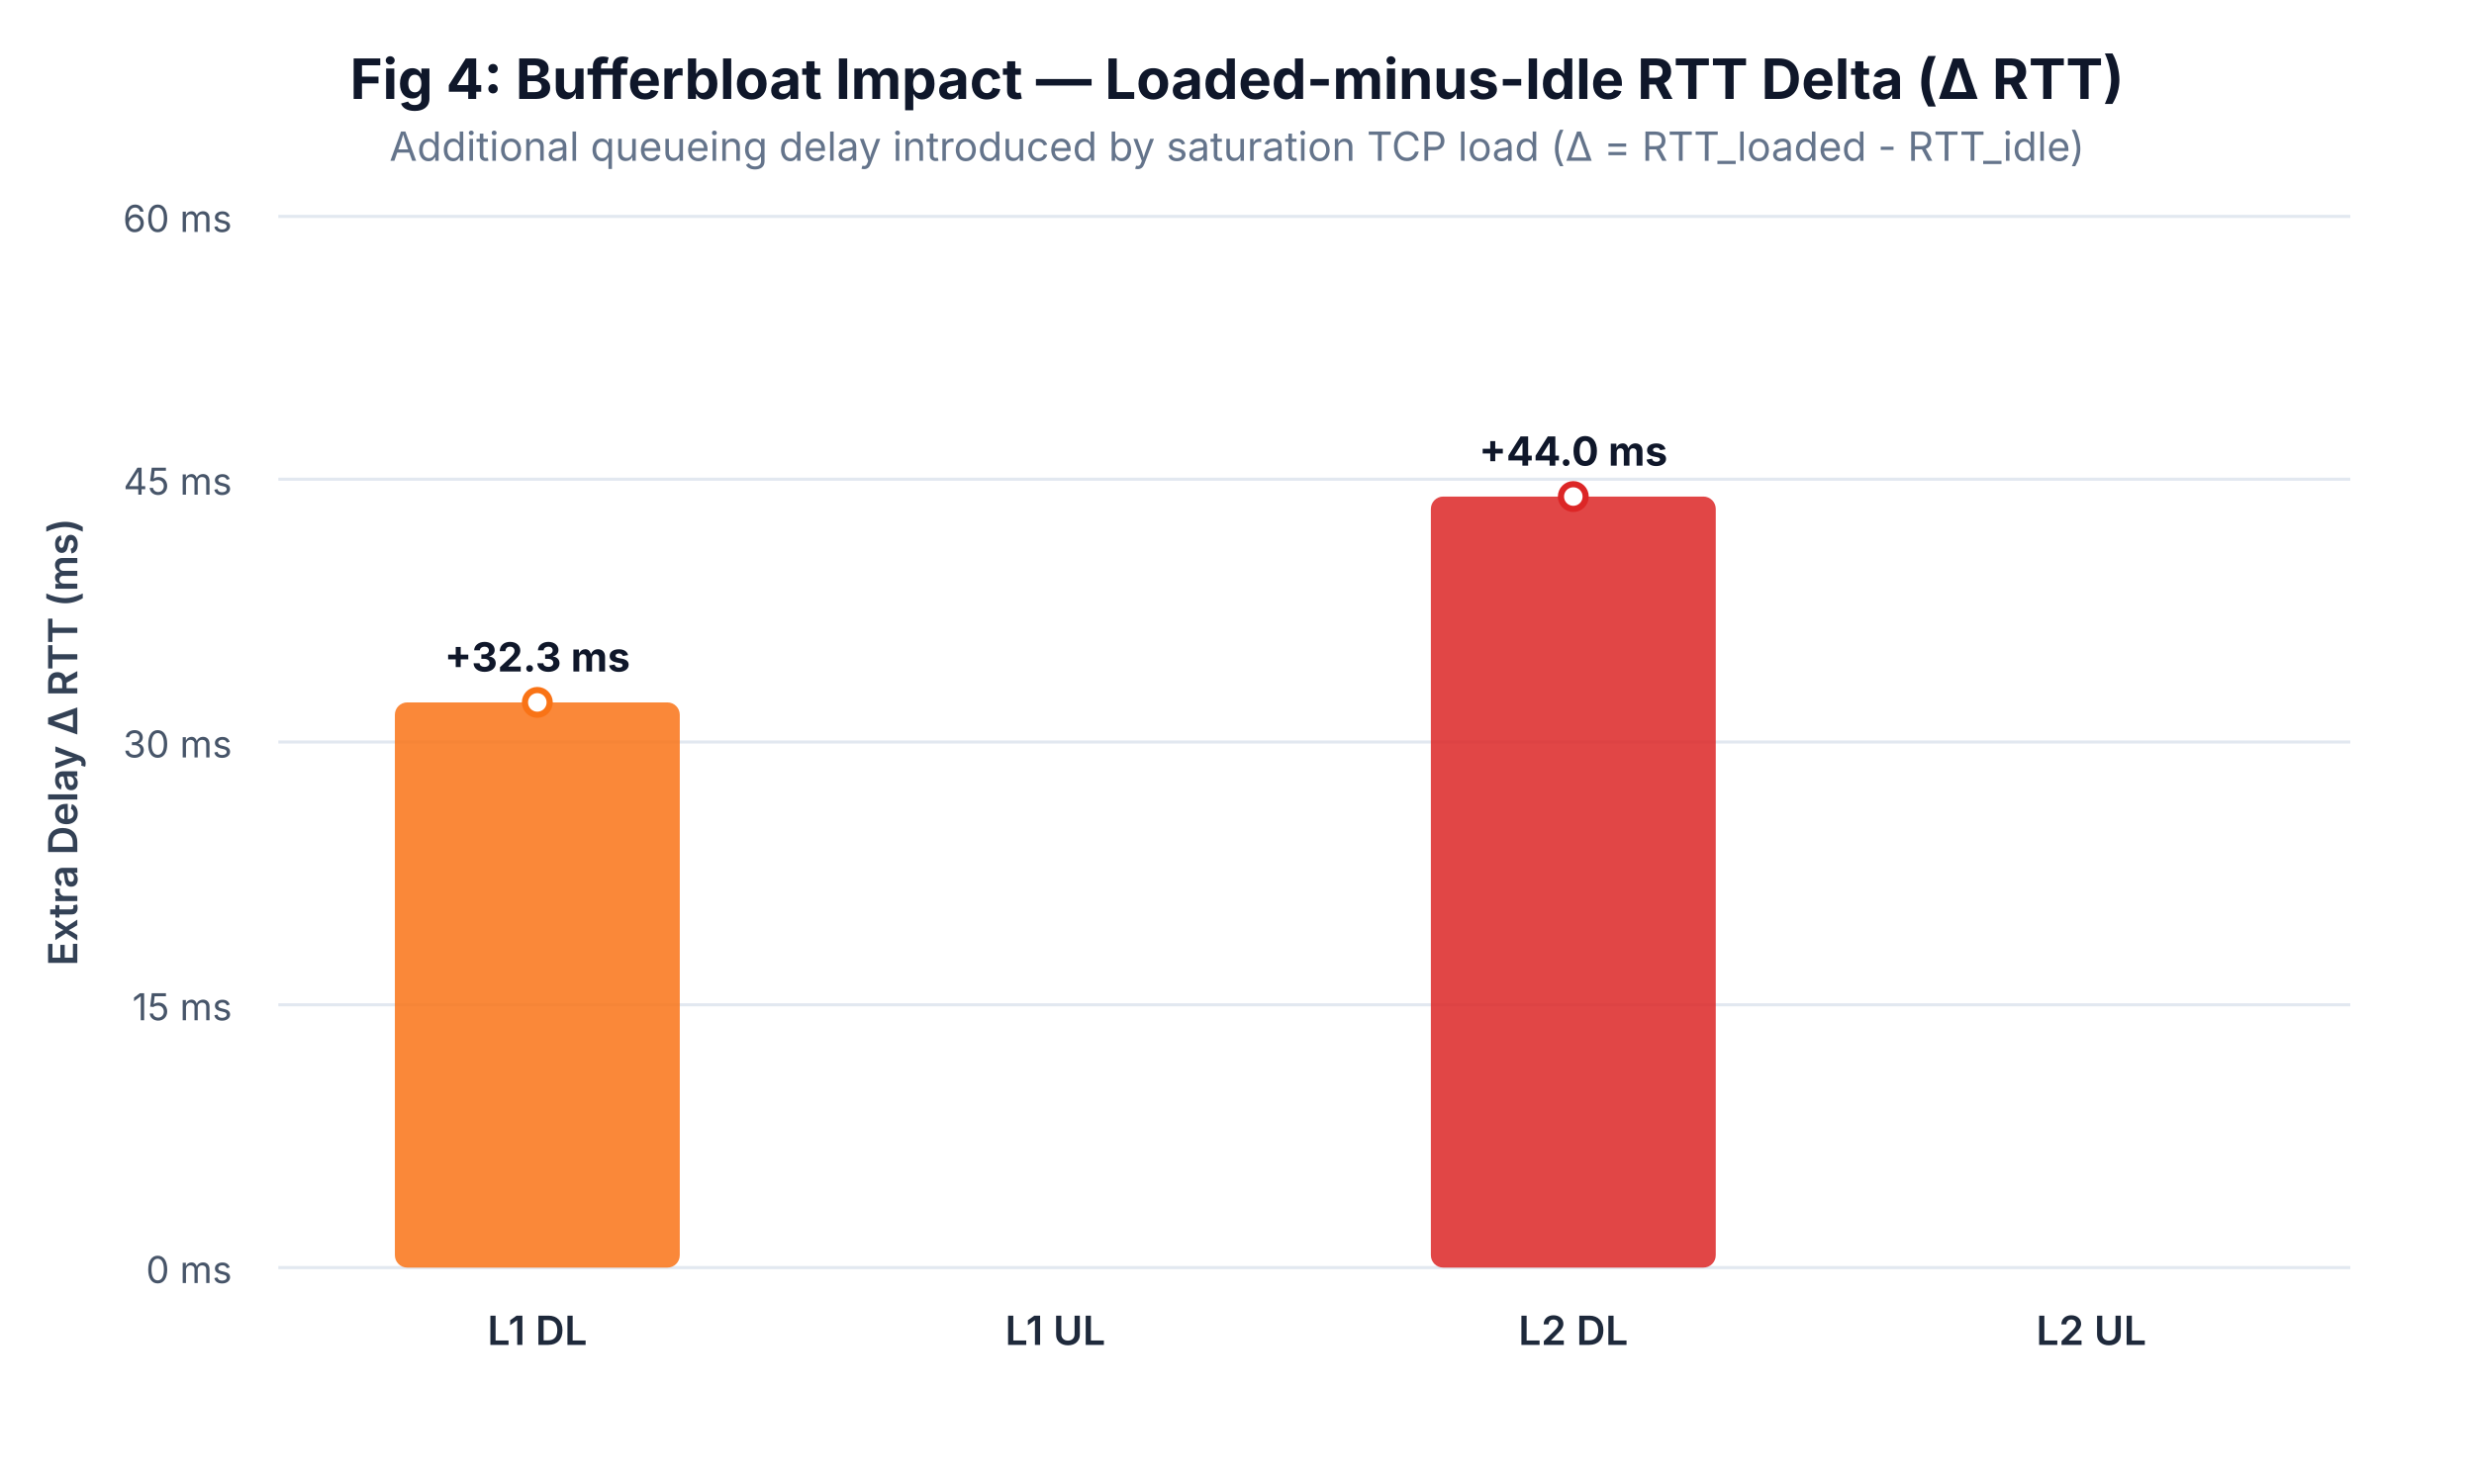
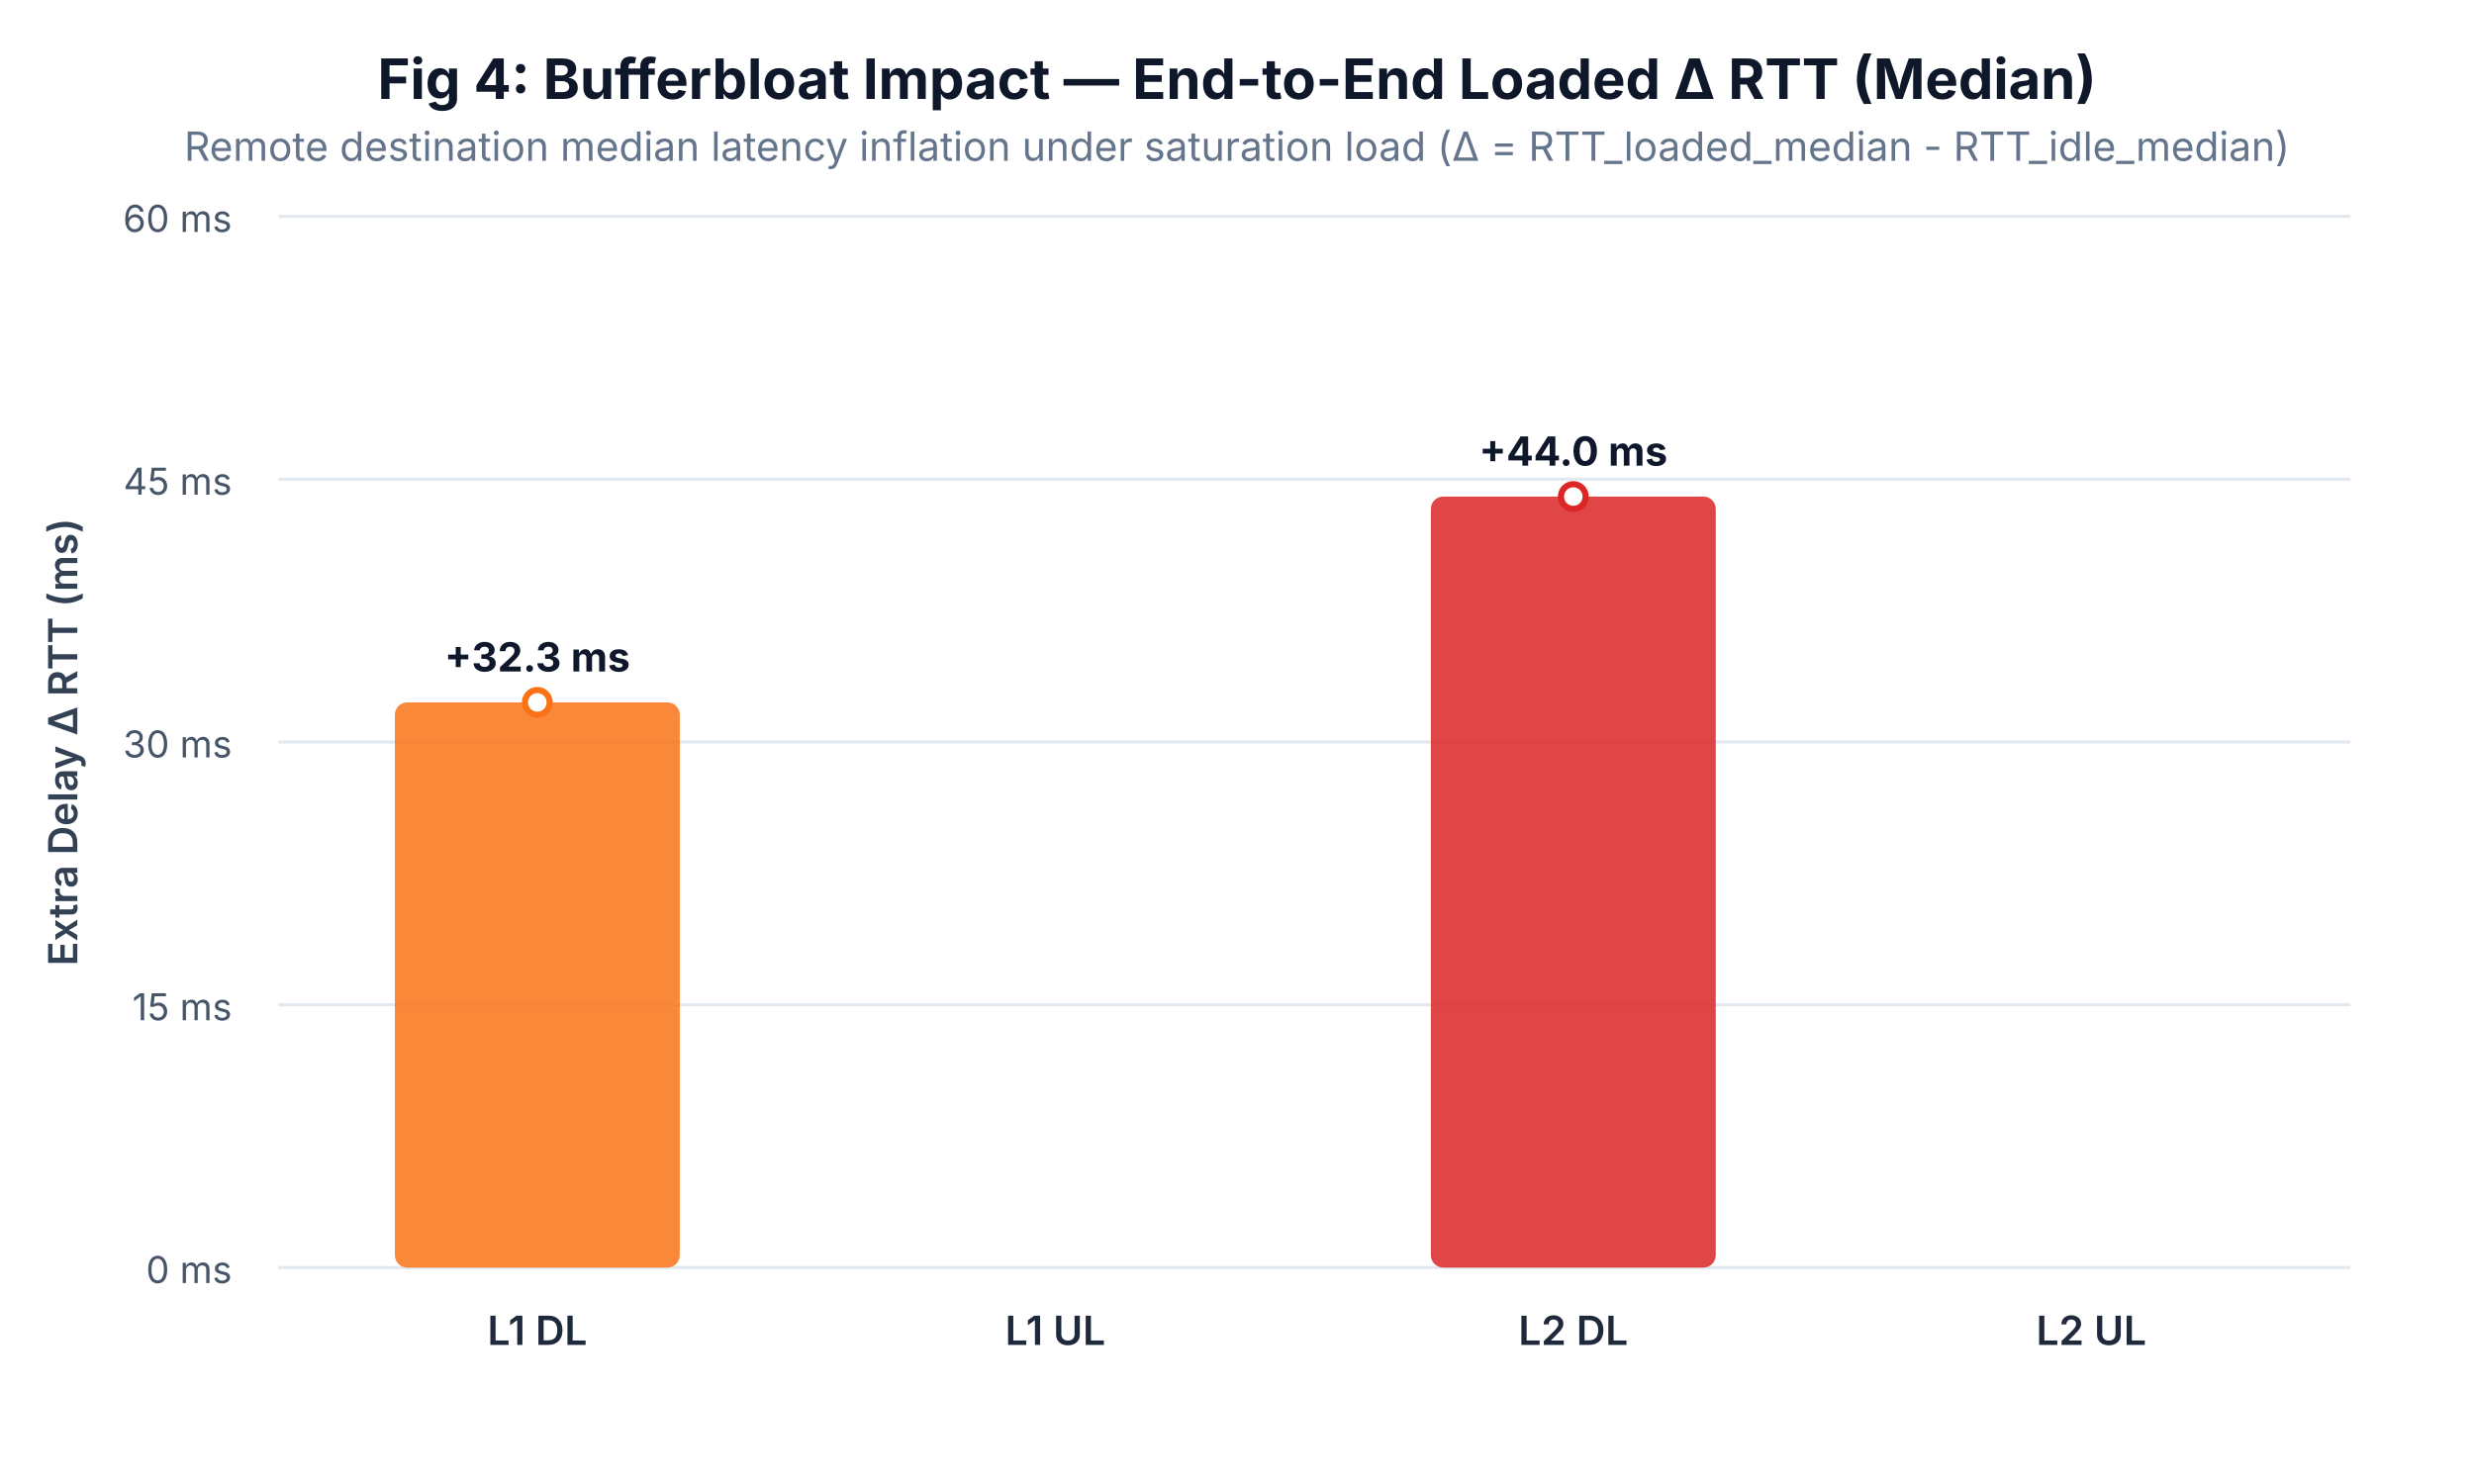
<svg xmlns="http://www.w3.org/2000/svg" width="800" height="480" style="background:#ffffff;font-family:system-ui,-apple-system,sans-serif;">
  <rect width="800" height="480" fill="#ffffff" />
-   <text x="400.0" y="32" text-anchor="middle" font-size="18" font-weight="bold" fill="#0f172a">Fig 4: Bufferbloat Impact — Loaded-minus-Idle RTT Delta (Δ RTT)</text>
-   <text x="400.0" y="52" text-anchor="middle" font-size="13" fill="#64748b">Additional queueing delay introduced by saturation TCP load (Δ = RTT_loaded - RTT_idle)</text>
+   <text x="400.0" y="32" text-anchor="middle" font-size="18" font-weight="bold" fill="#0f172a">Fig 4: Bufferbloat Impact — End-to-End Loaded Δ RTT (Median)</text>
+   <text x="400.0" y="52" text-anchor="middle" font-size="13" fill="#64748b">Remote destination median latency inflation under saturation load (Δ = RTT_loaded_median - RTT_idle_median)</text>
  <line x1="90" y1="410.0" x2="760" y2="410.0" stroke="#e2e8f0" stroke-width="1" />
  <text x="75" y="415.0" text-anchor="end" font-size="12" fill="#475569">0 ms</text>
  <line x1="90" y1="325.0" x2="760" y2="325.0" stroke="#e2e8f0" stroke-width="1" />
  <text x="75" y="330.0" text-anchor="end" font-size="12" fill="#475569">15 ms</text>
  <line x1="90" y1="240.0" x2="760" y2="240.0" stroke="#e2e8f0" stroke-width="1" />
  <text x="75" y="245.0" text-anchor="end" font-size="12" fill="#475569">30 ms</text>
  <line x1="90" y1="155.0" x2="760" y2="155.0" stroke="#e2e8f0" stroke-width="1" />
  <text x="75" y="160.0" text-anchor="end" font-size="12" fill="#475569">45 ms</text>
  <line x1="90" y1="70.0" x2="760" y2="70.0" stroke="#e2e8f0" stroke-width="1" />
  <text x="75" y="75.0" text-anchor="end" font-size="12" fill="#475569">60 ms</text>
  <rect x="127.688" y="227.193" width="92.125" height="182.807" fill="#f97316" rx="4" opacity="0.85" />
  <text x="173.75" y="217.193" text-anchor="middle" font-size="13" font-weight="bold" fill="#0f172a">+32.3 ms</text>
  <circle cx="173.75" cy="227.193" r="4" fill="#ffffff" stroke="#f97316" stroke-width="2" />
  <text x="173.75" y="435" text-anchor="middle" font-size="13" font-weight="600" fill="#1e293b">L1 DL</text>
  <rect x="295.188" y="410.0" width="92.125" height="0.0" fill="#ea580c" rx="4" opacity="0.85" />
  <text x="341.25" y="435" text-anchor="middle" font-size="13" font-weight="600" fill="#1e293b">L1 UL</text>
  <rect x="462.688" y="160.61" width="92.125" height="249.39" fill="#dc2626" rx="4" opacity="0.85" />
  <text x="508.75" y="150.61" text-anchor="middle" font-size="13" font-weight="bold" fill="#0f172a">+44.0 ms</text>
  <circle cx="508.75" cy="160.61" r="4" fill="#ffffff" stroke="#dc2626" stroke-width="2" />
  <text x="508.75" y="435" text-anchor="middle" font-size="13" font-weight="600" fill="#1e293b">L2 DL</text>
  <rect x="630.188" y="410.0" width="92.125" height="0.0" fill="#b91c1c" rx="4" opacity="0.85" />
  <text x="676.25" y="435" text-anchor="middle" font-size="13" font-weight="600" fill="#1e293b">L2 UL</text>
  <text x="25" y="240.0" text-anchor="middle" font-size="13" font-weight="600" fill="#334155" transform="rotate(-90 25 240.0)">Extra Delay Δ RTT (ms)</text>
</svg>
